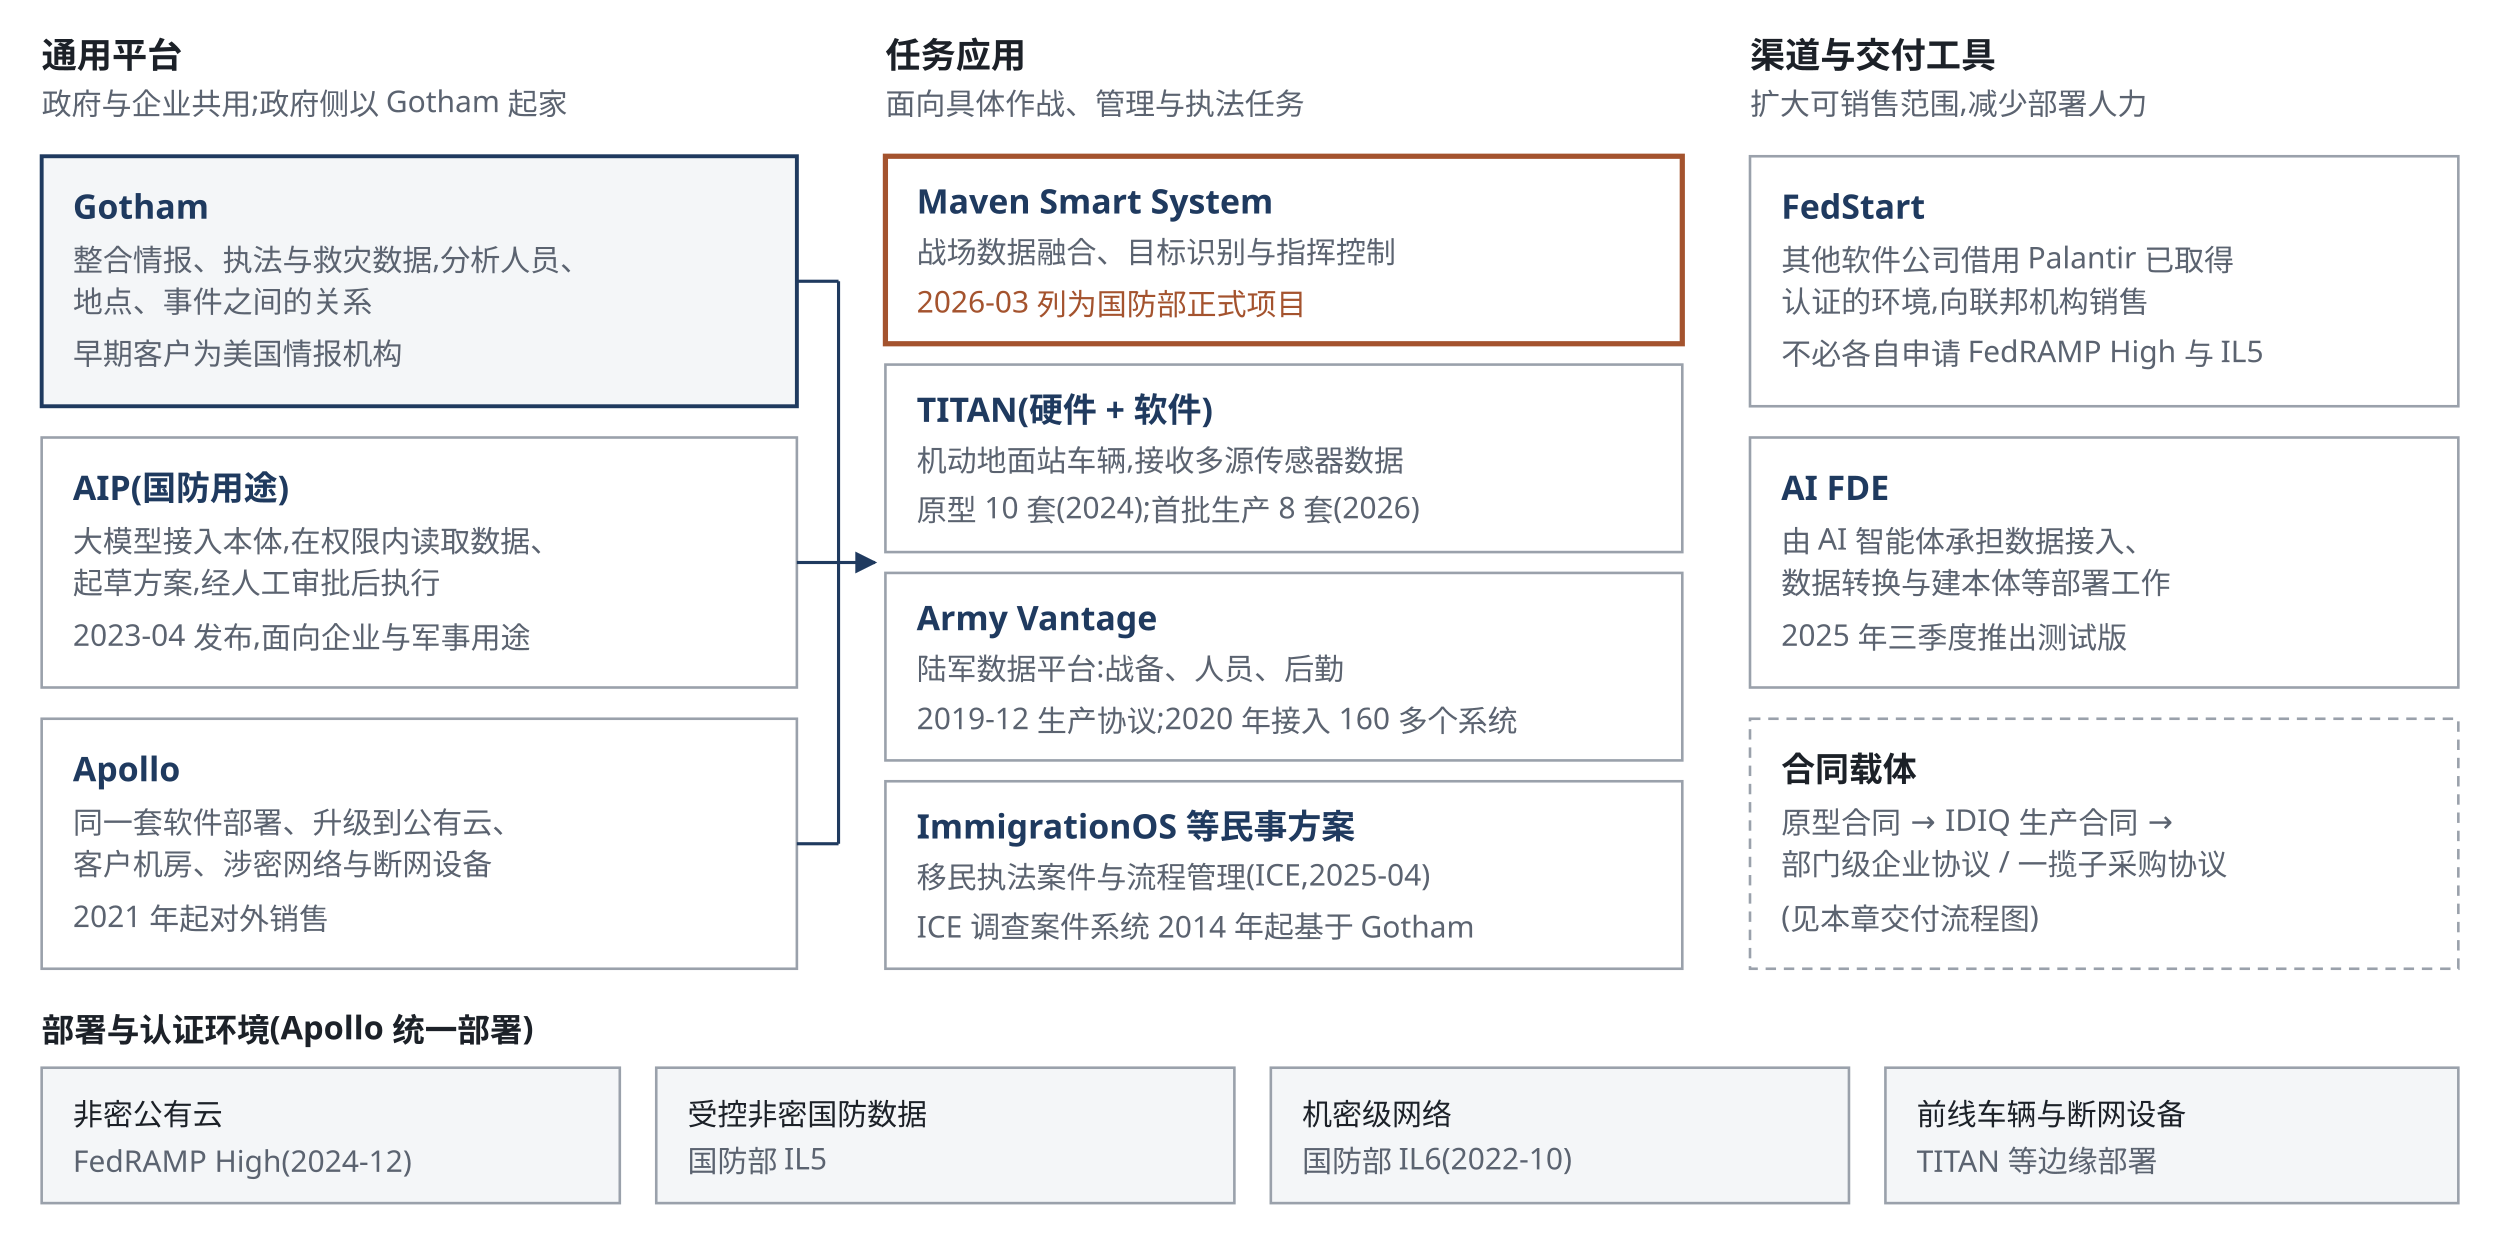
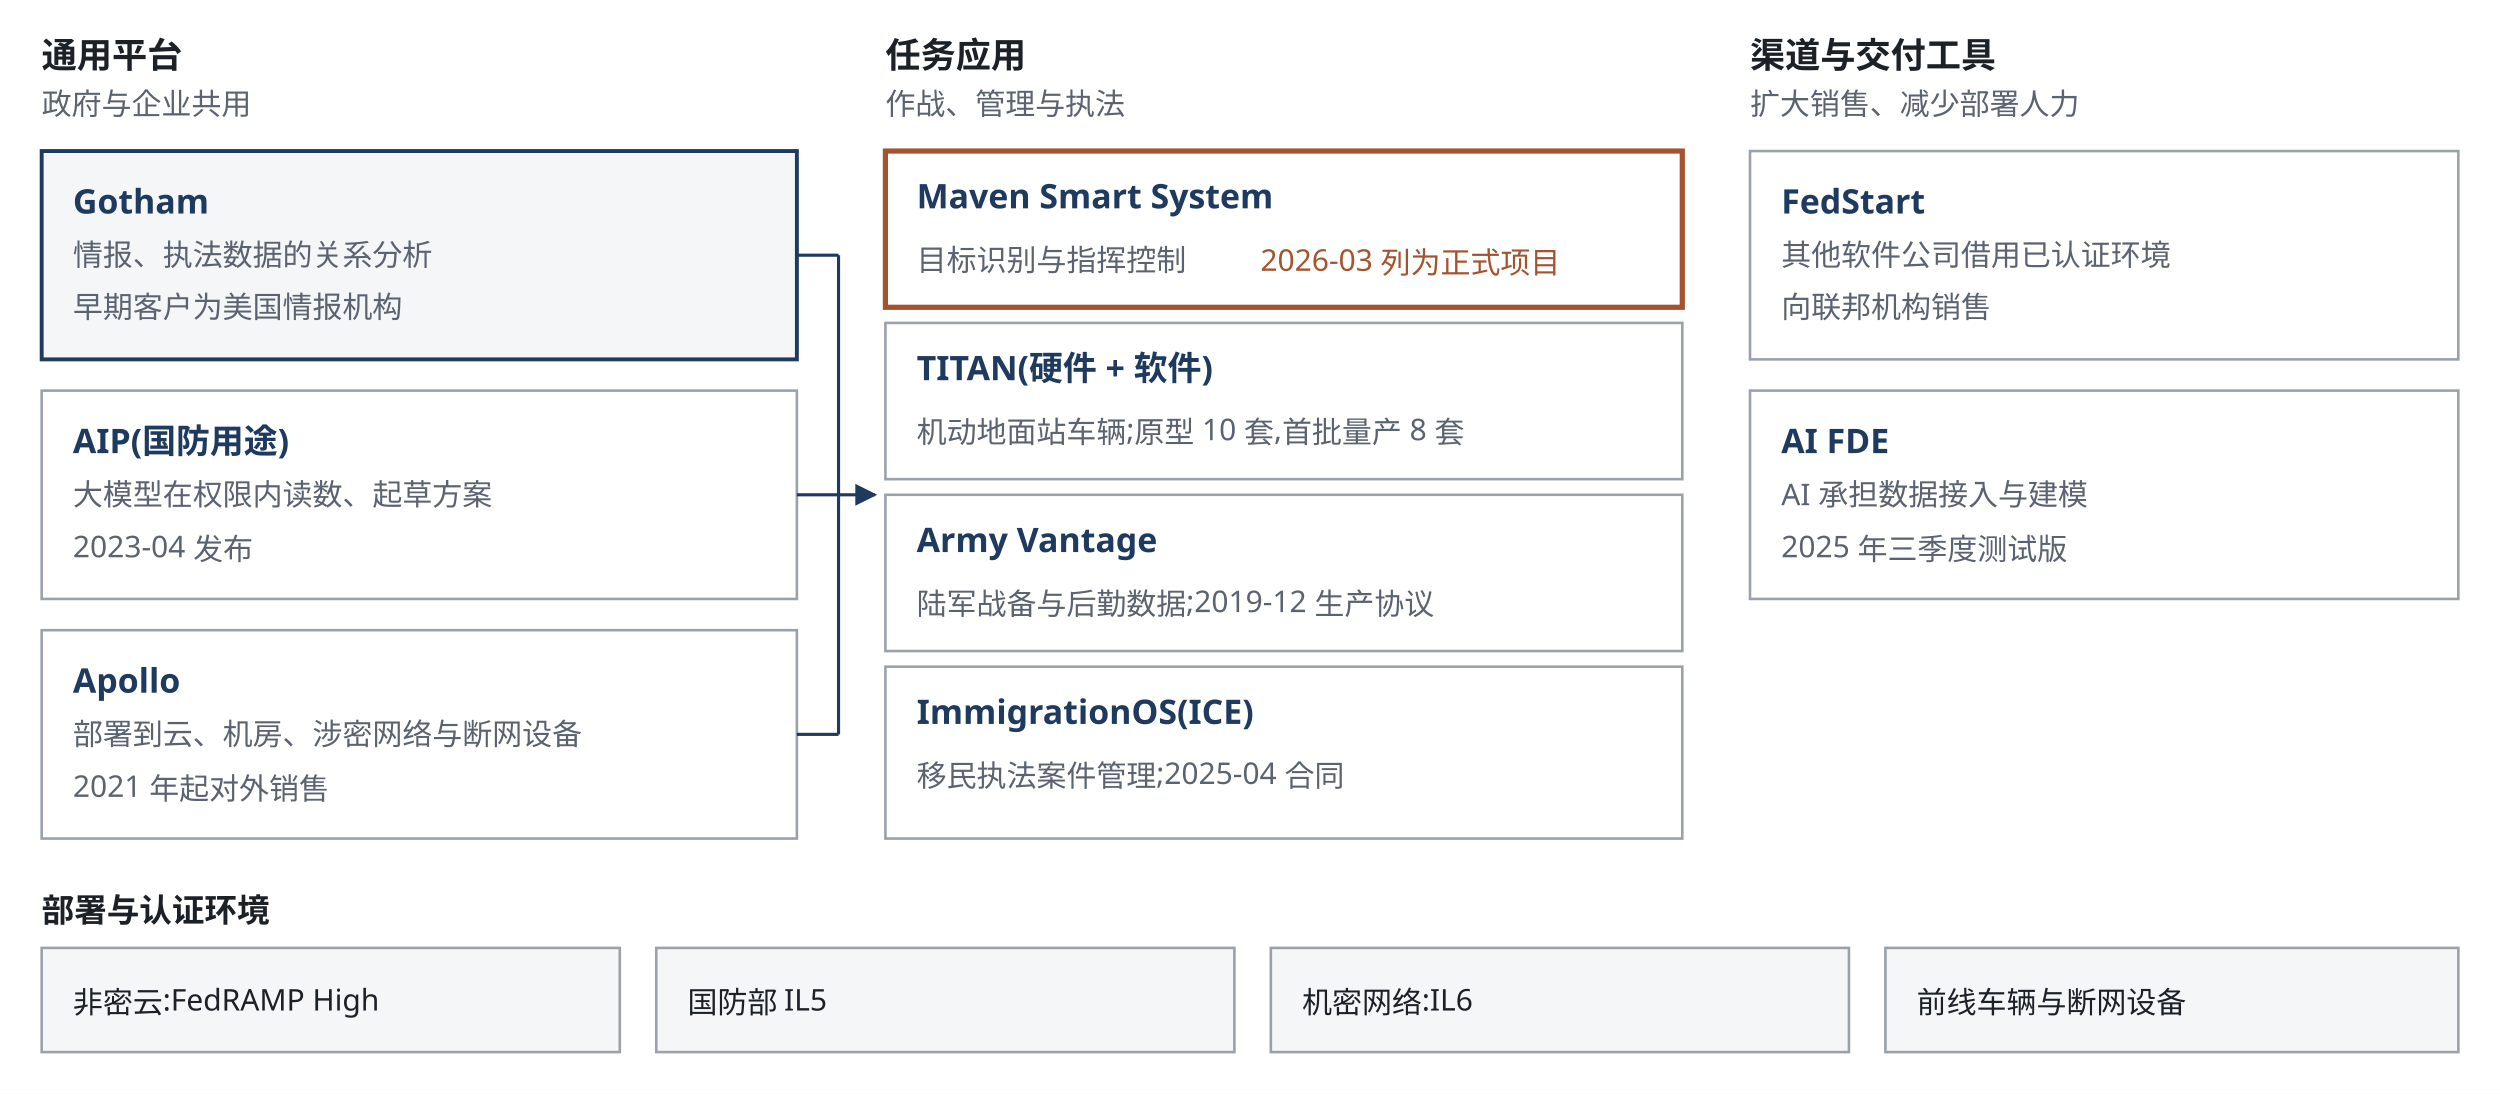
- <svg xmlns="http://www.w3.org/2000/svg" viewBox="0 0 960 480" width="960" height="480" font-family="'Microsoft YaHei','PingFang SC','WenQuanYi Zen Hei','Segoe UI',system-ui,sans-serif">
+ <svg xmlns="http://www.w3.org/2000/svg" viewBox="0 0 960 420" width="960" height="420" font-family="'Microsoft YaHei','PingFang SC','WenQuanYi Zen Hei','Segoe UI',system-ui,sans-serif">
  <defs>
    <marker id="an" viewBox="0 0 10 10" refX="9" refY="5" markerWidth="7" markerHeight="7" orient="auto-start-reverse">
      <path d="M0,0 L10,5 L0,10 z" fill="#1f3a5f" />
    </marker>
  </defs>
-   <rect x="0" y="0" width="960" height="480" fill="#ffffff" />
+   <rect x="0" y="0" width="960" height="420" fill="#ffffff" />
  <g fill="#1c2128" font-size="13.5" font-weight="700">
    <text x="16" y="26">通用平台</text>
    <text x="340" y="26">任务应用</text>
    <text x="672" y="26">渠道与交付工具</text>
  </g>
  <g fill="#5b6370" font-size="11.5">
-     <text x="16" y="44">政府与企业共用;政府侧以 Gotham 起家</text>
-     <text x="340" y="44">面向具体作战、管理与执法任务</text>
-     <text x="672" y="44">扩大可销售范围,减少部署人力</text>
+     <text x="16" y="44">政府与企业共用</text>
+     <text x="340" y="44">作战、管理与执法</text>
+     <text x="672" y="44">扩大销售、减少部署人力</text>
  </g>
  <g font-size="11.5" fill="#5b6370">
-     <rect x="16" y="60" width="290" height="96" fill="#f4f6f8" stroke="#1f3a5f" stroke-width="1.5" />
-     <text x="28" y="84" font-size="13" font-weight="700" fill="#1f3a5f">Gotham</text>
-     <text x="28" y="104">整合情报、执法与救灾数据,分析人员、</text>
-     <text x="28" y="120">地点、事件之间的关系</text>
-     <text x="28" y="140">早期客户为美国情报机构</text>
-     <rect x="16" y="168" width="290" height="96" fill="#ffffff" stroke="#9aa1ab" />
-     <text x="28" y="192" font-size="13" font-weight="700" fill="#1f3a5f">AIP(国防用途)</text>
-     <text x="28" y="212">大模型接入本体,在权限内读取数据、</text>
-     <text x="28" y="228">起草方案,经人工审批后执行</text>
-     <text x="28" y="248">2023-04 发布,面向企业与军事用途</text>
-     <rect x="16" y="276" width="290" height="96" fill="#ffffff" stroke="#9aa1ab" />
-     <text x="28" y="300" font-size="13" font-weight="700" fill="#1f3a5f">Apollo</text>
-     <text x="28" y="320">同一套软件部署、升级到公有云、</text>
-     <text x="28" y="336">客户机房、涉密网络与断网设备</text>
-     <text x="28" y="356">2021 年起对外销售</text>
+     <rect x="16" y="58" width="290" height="80" fill="#f4f6f8" stroke="#1f3a5f" stroke-width="1.5" />
+     <text x="28" y="82" font-size="13" font-weight="700" fill="#1f3a5f">Gotham</text>
+     <text x="28" y="102">情报、执法数据的关系分析</text>
+     <text x="28" y="122">早期客户为美国情报机构</text>
+     <rect x="16" y="150" width="290" height="80" fill="#ffffff" stroke="#9aa1ab" />
+     <text x="28" y="174" font-size="13" font-weight="700" fill="#1f3a5f">AIP(国防用途)</text>
+     <text x="28" y="194">大模型在权限内读数、起草方案</text>
+     <text x="28" y="214">2023-04 发布</text>
+     <rect x="16" y="242" width="290" height="80" fill="#ffffff" stroke="#9aa1ab" />
+     <text x="28" y="266" font-size="13" font-weight="700" fill="#1f3a5f">Apollo</text>
+     <text x="28" y="286">部署到云、机房、涉密网络与断网设备</text>
+     <text x="28" y="306">2021 年起对外销售</text>
  </g>
  <g stroke="#1f3a5f" stroke-width="1.2" fill="none">
-     <path d="M306,108 H322 M306,216 H322 M306,324 H322 M322,108 V324" />
-     <path d="M322,216 H336" marker-end="url(#an)" />
+     <path d="M306,98 H322 M306,190 H322 M306,282 H322 M322,98 V282" />
+     <path d="M322,190 H336" marker-end="url(#an)" />
  </g>
  <g font-size="11.5" fill="#5b6370">
-     <rect x="340" y="60" width="306" height="72" fill="#ffffff" stroke="#a4532e" stroke-width="2" />
-     <text x="352" y="82" font-size="13" font-weight="700" fill="#1f3a5f">Maven Smart System</text>
-     <text x="352" y="101">战场数据融合、目标识别与指挥控制</text>
-     <text x="352" y="120" fill="#a4532e">2026-03 列为国防部正式项目</text>
-     <rect x="340" y="140" width="306" height="72" fill="#ffffff" stroke="#9aa1ab" />
-     <text x="352" y="162" font-size="13" font-weight="700" fill="#1f3a5f">TITAN(硬件 + 软件)</text>
-     <text x="352" y="181">机动地面站车辆,接收多源传感器数据</text>
-     <text x="352" y="200">原型 10 套(2024);首批生产 8 套(2026)</text>
-     <rect x="340" y="220" width="306" height="72" fill="#ffffff" stroke="#9aa1ab" />
-     <text x="352" y="242" font-size="13" font-weight="700" fill="#1f3a5f">Army Vantage</text>
-     <text x="352" y="261">陆军数据平台:战备、人员、后勤</text>
-     <text x="352" y="280">2019-12 生产协议;2020 年接入 160 多个系统</text>
-     <rect x="340" y="300" width="306" height="72" fill="#ffffff" stroke="#9aa1ab" />
-     <text x="352" y="322" font-size="13" font-weight="700" fill="#1f3a5f">ImmigrationOS 等民事方案</text>
-     <text x="352" y="341">移民执法案件与流程管理(ICE,2025-04)</text>
-     <text x="352" y="360">ICE 调查案件系统 2014 年起基于 Gotham</text>
+     <rect x="340" y="58" width="306" height="60" fill="#ffffff" stroke="#a4532e" stroke-width="2" />
+     <text x="352" y="80" font-size="13" font-weight="700" fill="#1f3a5f">Maven Smart System</text>
+     <text x="352" y="104">目标识别与指挥控制</text>
+     <text x="484" y="104" fill="#a4532e">2026-03 列为正式项目</text>
+     <rect x="340" y="124" width="306" height="60" fill="#ffffff" stroke="#9aa1ab" />
+     <text x="352" y="146" font-size="13" font-weight="700" fill="#1f3a5f">TITAN(硬件 + 软件)</text>
+     <text x="352" y="170">机动地面站车辆;原型 10 套,首批量产 8 套</text>
+     <rect x="340" y="190" width="306" height="60" fill="#ffffff" stroke="#9aa1ab" />
+     <text x="352" y="212" font-size="13" font-weight="700" fill="#1f3a5f">Army Vantage</text>
+     <text x="352" y="236">陆军战备与后勤数据;2019-12 生产协议</text>
+     <rect x="340" y="256" width="306" height="66" fill="#ffffff" stroke="#9aa1ab" />
+     <text x="352" y="278" font-size="13" font-weight="700" fill="#1f3a5f">ImmigrationOS(ICE)</text>
+     <text x="352" y="302">移民执法案件管理;2025-04 合同</text>
  </g>
  <g font-size="11.5" fill="#5b6370">
-     <rect x="672" y="60" width="272" height="96" fill="#ffffff" stroke="#9aa1ab" />
-     <text x="684" y="84" font-size="13" font-weight="700" fill="#1f3a5f">FedStart</text>
-     <text x="684" y="104">其他软件公司借用 Palantir 已取得</text>
-     <text x="684" y="120">认证的环境,向联邦机构销售</text>
-     <text x="684" y="140">不必各自申请 FedRAMP High 与 IL5</text>
-     <rect x="672" y="168" width="272" height="96" fill="#ffffff" stroke="#9aa1ab" />
-     <text x="684" y="192" font-size="13" font-weight="700" fill="#1f3a5f">AI FDE</text>
-     <text x="684" y="212">由 AI 智能体承担数据接入、</text>
-     <text x="684" y="228">数据转换与建本体等部署工作</text>
-     <text x="684" y="248">2025 年三季度推出测试版</text>
-     <rect x="672" y="276" width="272" height="96" fill="#ffffff" stroke="#9aa1ab" stroke-dasharray="4 3" />
-     <text x="684" y="300" font-size="13" font-weight="700" fill="#1c2128">合同载体</text>
-     <text x="684" y="320">原型合同 → IDIQ 生产合同 →</text>
-     <text x="684" y="336">部门级企业协议 / 一揽子采购协议</text>
-     <text x="684" y="356">(见本章交付流程图)</text>
+     <rect x="672" y="58" width="272" height="80" fill="#ffffff" stroke="#9aa1ab" />
+     <text x="684" y="82" font-size="13" font-weight="700" fill="#1f3a5f">FedStart</text>
+     <text x="684" y="102">其他软件公司借用已认证环境</text>
+     <text x="684" y="122">向联邦机构销售</text>
+     <rect x="672" y="150" width="272" height="80" fill="#ffffff" stroke="#9aa1ab" />
+     <text x="684" y="174" font-size="13" font-weight="700" fill="#1f3a5f">AI FDE</text>
+     <text x="684" y="194">AI 承担数据接入与建模</text>
+     <text x="684" y="214">2025 年三季度测试版</text>
  </g>
-   <text x="16" y="400" font-size="12.5" font-weight="700" fill="#1c2128">部署与认证环境(Apollo 统一部署)</text>
+   <text x="16" y="354" font-size="12.5" font-weight="700" fill="#1c2128">部署与认证环境</text>
  <g font-size="11.5" fill="#1c2128">
-     <rect x="16" y="410" width="222" height="52" fill="#f4f6f8" stroke="#9aa1ab" />
-     <text x="28" y="432">非密公有云</text>
-     <text x="28" y="450" fill="#5b6370">FedRAMP High(2024-12)</text>
-     <rect x="252" y="410" width="222" height="52" fill="#f4f6f8" stroke="#9aa1ab" />
-     <text x="264" y="432">受控非密国防数据</text>
-     <text x="264" y="450" fill="#5b6370">国防部 IL5</text>
-     <rect x="488" y="410" width="222" height="52" fill="#f4f6f8" stroke="#9aa1ab" />
-     <text x="500" y="432">机密级网络</text>
-     <text x="500" y="450" fill="#5b6370">国防部 IL6(2022-10)</text>
-     <rect x="724" y="410" width="220" height="52" fill="#f4f6f8" stroke="#9aa1ab" />
-     <text x="736" y="432">前线车辆与断网设备</text>
-     <text x="736" y="450" fill="#5b6370">TITAN 等边缘部署</text>
+     <rect x="16" y="364" width="222" height="40" fill="#f4f6f8" stroke="#9aa1ab" />
+     <text x="28" y="389">非密云:FedRAMP High</text>
+     <rect x="252" y="364" width="222" height="40" fill="#f4f6f8" stroke="#9aa1ab" />
+     <text x="264" y="389">国防部 IL5</text>
+     <rect x="488" y="364" width="222" height="40" fill="#f4f6f8" stroke="#9aa1ab" />
+     <text x="500" y="389">机密网络:IL6</text>
+     <rect x="724" y="364" width="220" height="40" fill="#f4f6f8" stroke="#9aa1ab" />
+     <text x="736" y="389">前线车辆与断网设备</text>
  </g>
</svg>
